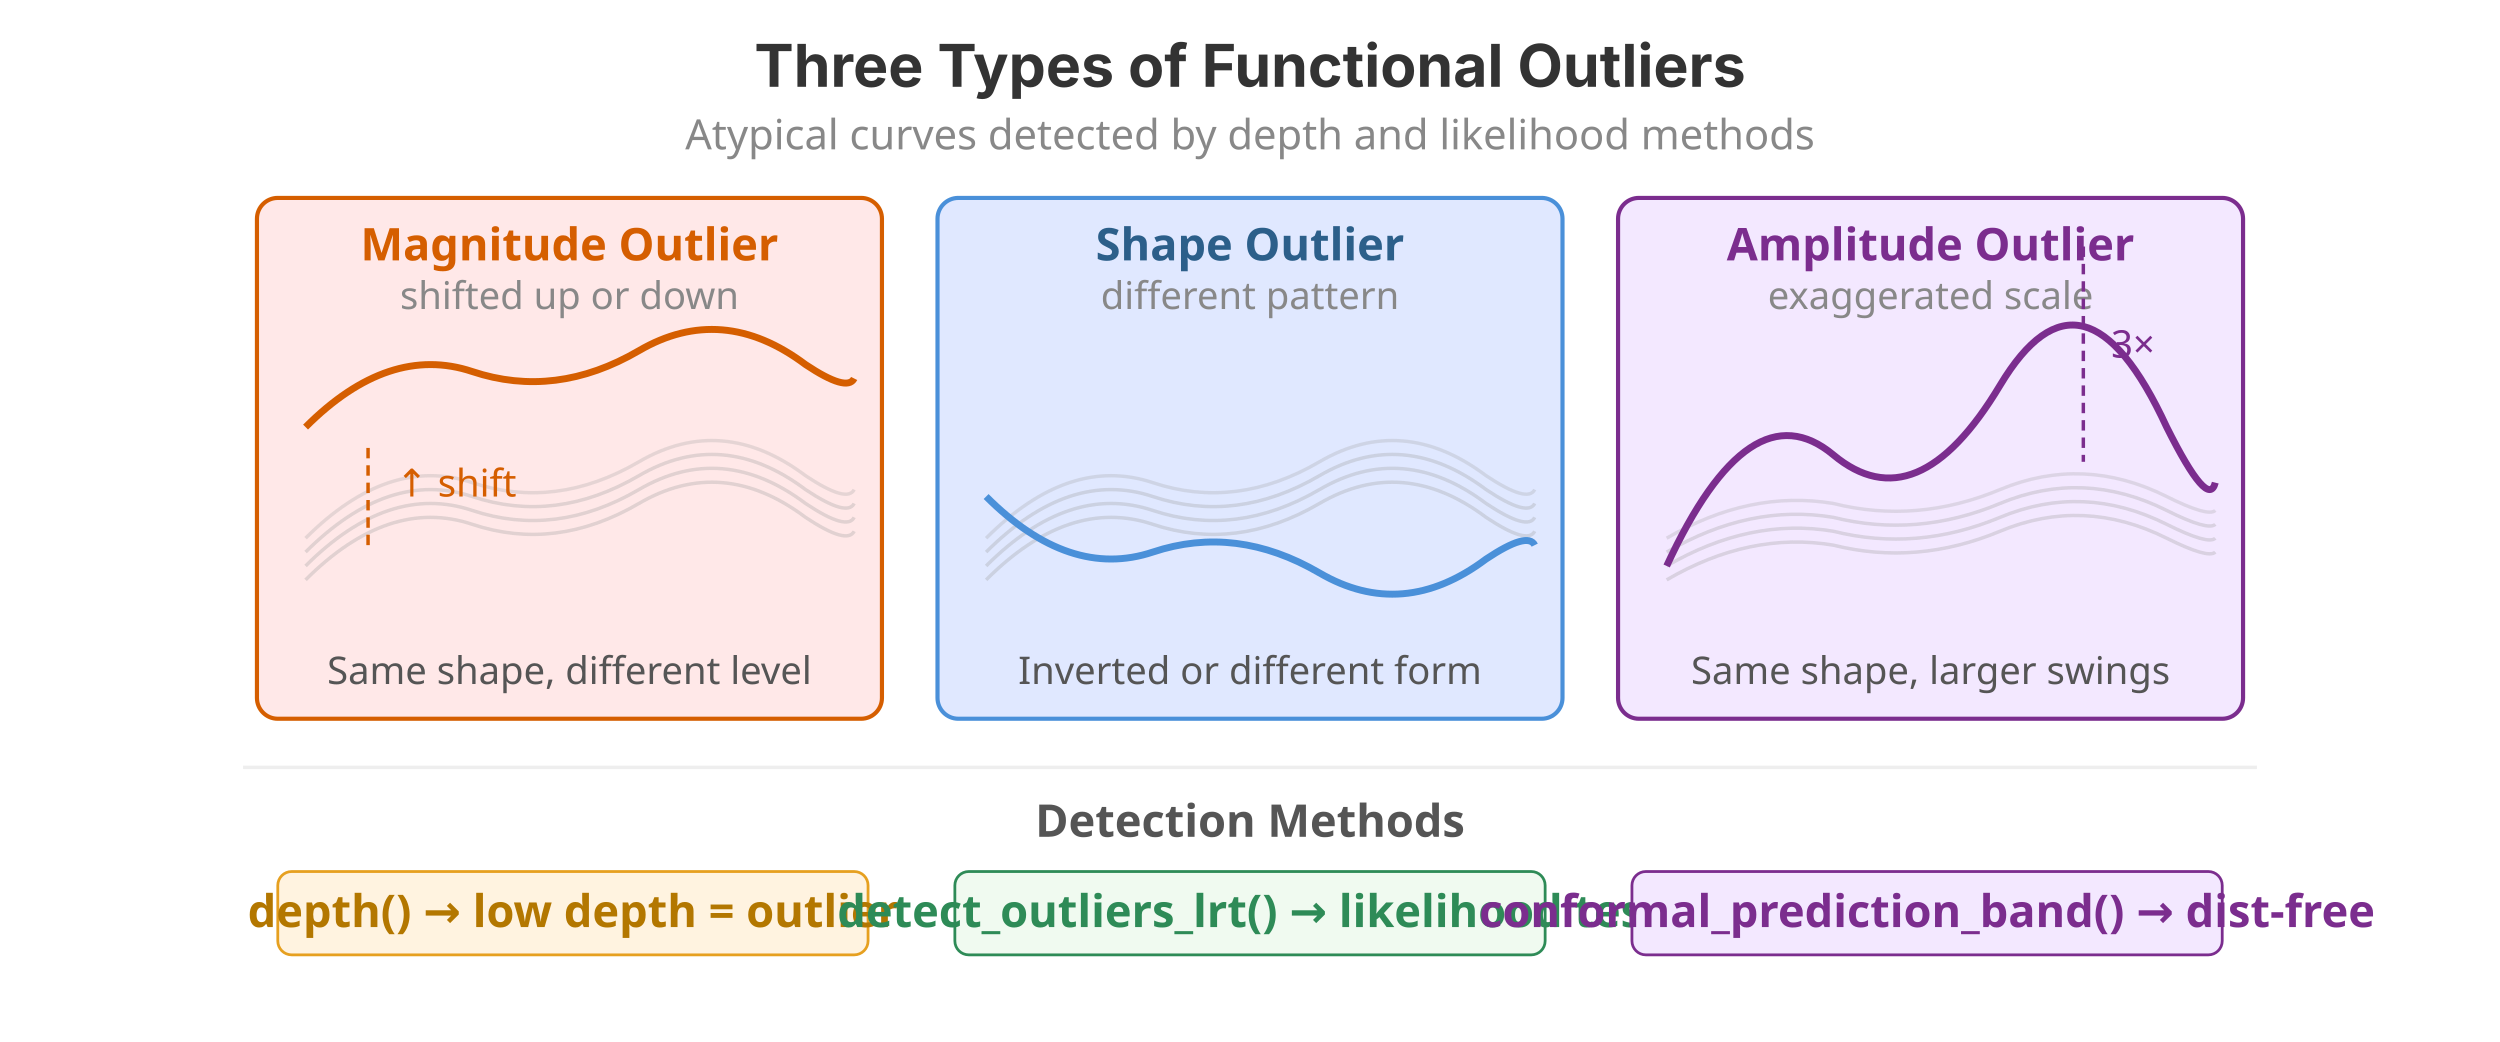
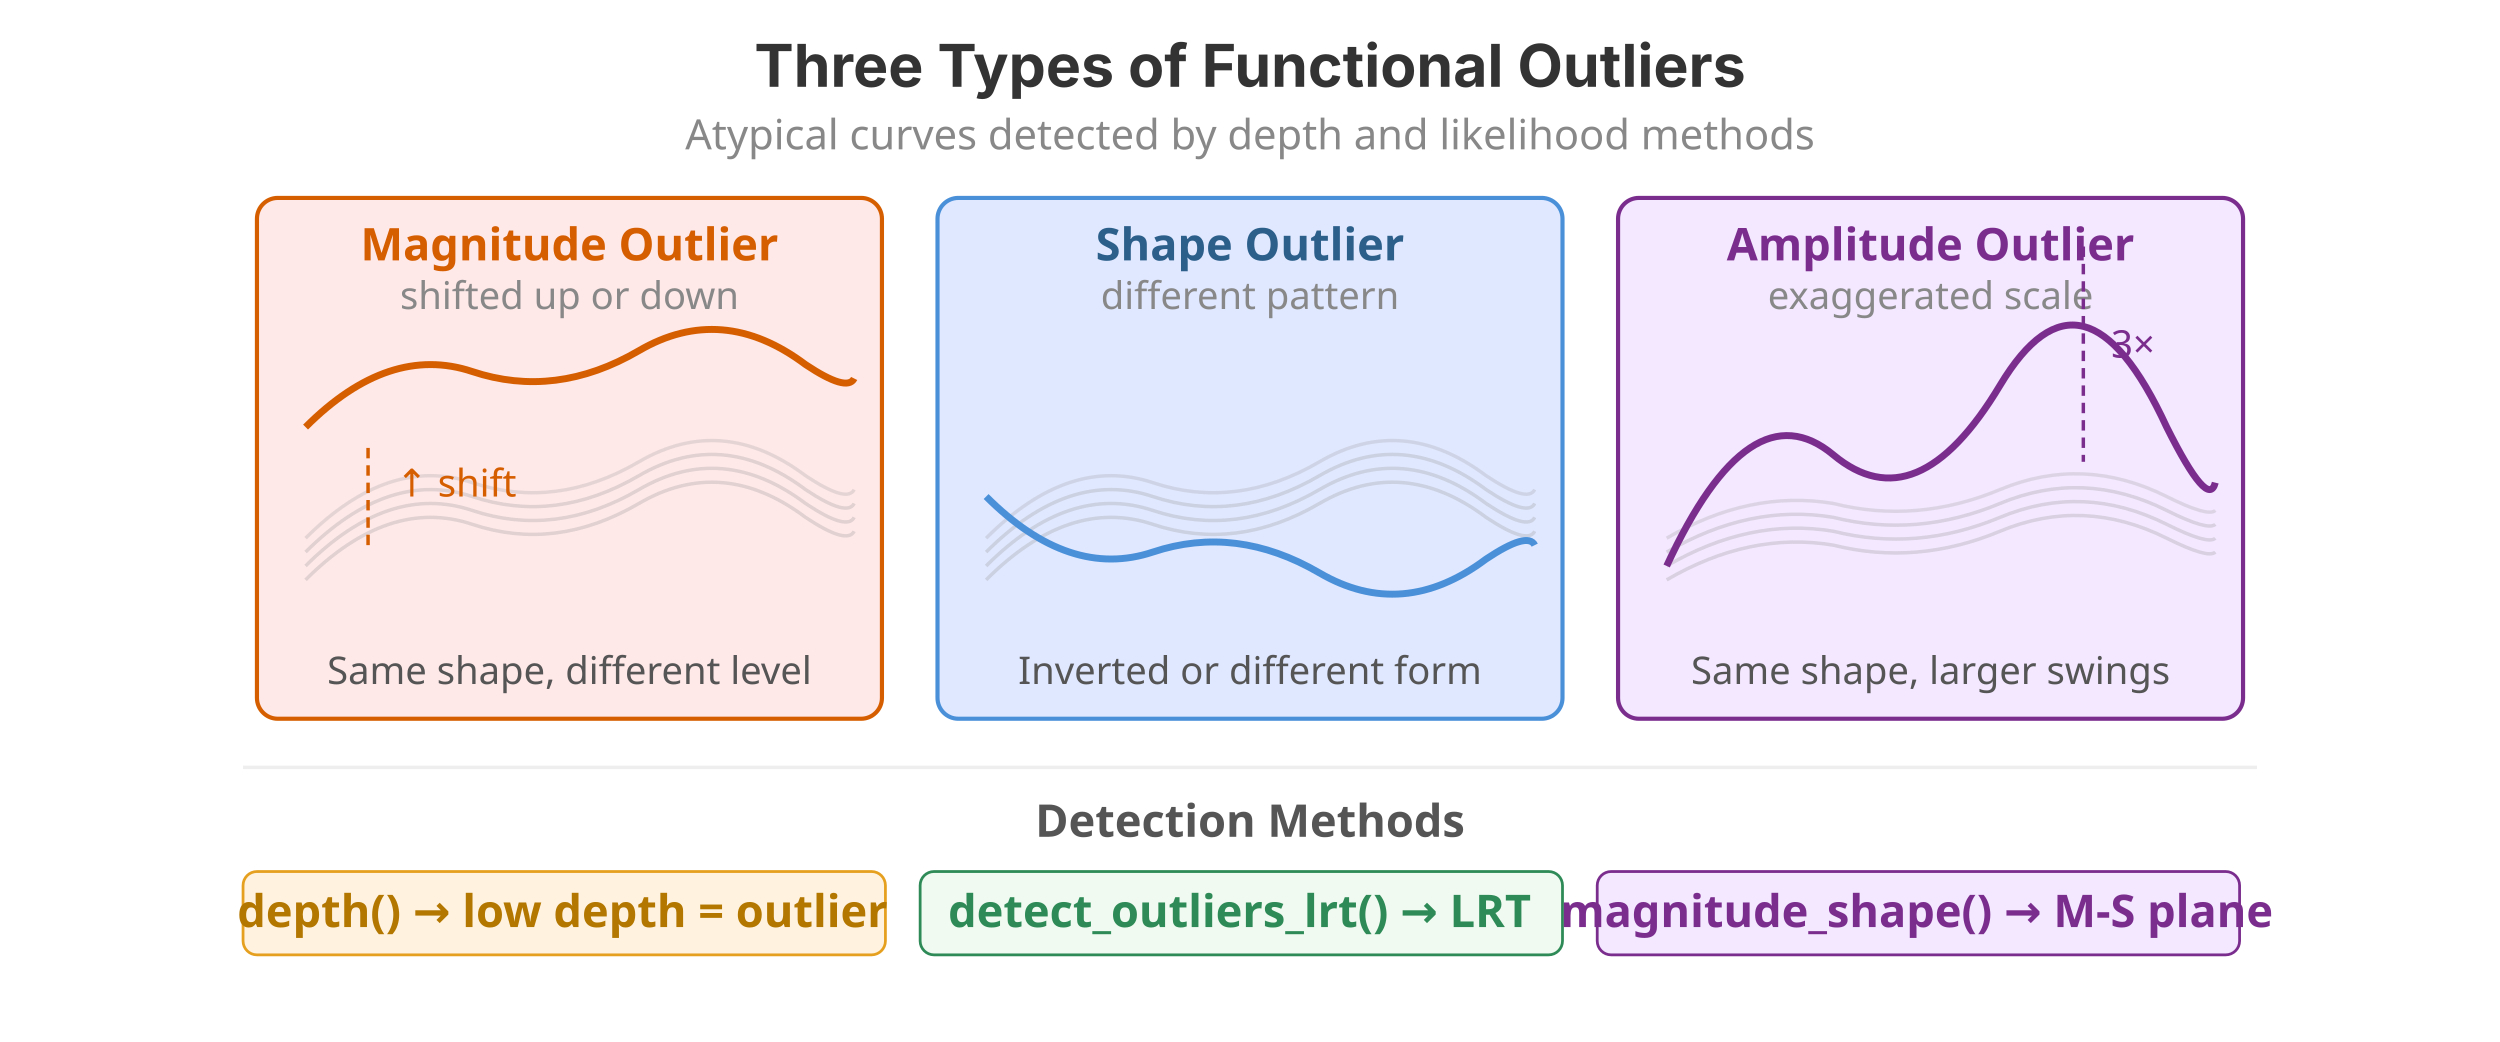
<svg xmlns="http://www.w3.org/2000/svg" viewBox="0 0 720 300" fill="none" role="img" aria-label="Three Types of Functional Outliers">
  <style>
    .ttl{font:700 17px system-ui,-apple-system,sans-serif;fill:#1a1a2e}
    .sub{font:400 12px system-ui,sans-serif;fill:#6c757d}
    .lab{font:700 13px system-ui,sans-serif}
    .sm{font:400 11px system-ui,sans-serif;fill:#495057}
    .mono{font:600 12px ui-monospace,monospace}
  </style>
  <g transform="translate(60,3)">
    <text class="ttl" x="300" y="22" text-anchor="middle" font-size="17.5" style="fill:#333">Three Types of Functional Outliers</text>
    <text class="sub" x="300" y="40" text-anchor="middle" font-size="12.5" style="fill:#888">Atypical curves detected by depth and likelihood methods</text>
    <rect x="14" y="54" width="180" height="150" rx="6" fill="#FFE8E8" stroke="#D55E00" stroke-width="1.2" />
    <text class="lab" x="104" y="72" text-anchor="middle" font-size="12.5" style="fill:#D55E00">Magnitude Outlier</text>
    <text class="sm" x="104" y="86" text-anchor="middle" font-size="10" style="fill:#888">shifted up or down</text>
    <path d="M28 156 Q52 132 76 140 Q100 148 124 134 Q148 120 172 138 Q184 146 186 142" stroke="#999" stroke-width="1" fill="none" opacity="0.3" />
    <path d="M28 160 Q52 136 76 144 Q100 152 124 138 Q148 124 172 142 Q184 150 186 146" stroke="#999" stroke-width="1" fill="none" opacity="0.3" />
    <path d="M28 164 Q52 140 76 148 Q100 156 124 142 Q148 128 172 146 Q184 154 186 150" stroke="#999" stroke-width="1" fill="none" opacity="0.3" />
    <path d="M28 152 Q52 128 76 136 Q100 144 124 130 Q148 116 172 134 Q184 142 186 138" stroke="#999" stroke-width="1" fill="none" opacity="0.25" />
    <path d="M28 120 Q52 96 76 104 Q100 112 124 98 Q148 84 172 102 Q184 110 186 106" stroke="#D55E00" stroke-width="2" fill="none" />
    <line x1="46" y1="154" x2="46" y2="124" stroke="#D55E00" stroke-width="1" stroke-dasharray="3,2" />
    <text class="sm" x="54" y="140" font-size="10" style="fill:#D55E00">↑ shift</text>
    <text class="sm" x="104" y="194" text-anchor="middle" font-size="10" style="fill:#555">Same shape, different level</text>
    <rect x="210" y="54" width="180" height="150" rx="6" fill="#E0E8FF" stroke="#4A90D9" stroke-width="1.2" />
    <text class="lab" x="300" y="72" text-anchor="middle" font-size="12.5" style="fill:#2C5F8A">Shape Outlier</text>
    <text class="sm" x="300" y="86" text-anchor="middle" font-size="10" style="fill:#888">different pattern</text>
    <path d="M224 156 Q248 132 272 140 Q296 148 320 134 Q344 120 368 138 Q380 146 382 142" stroke="#999" stroke-width="1" fill="none" opacity="0.3" />
    <path d="M224 160 Q248 136 272 144 Q296 152 320 138 Q344 124 368 142 Q380 150 382 146" stroke="#999" stroke-width="1" fill="none" opacity="0.3" />
    <path d="M224 164 Q248 140 272 148 Q296 156 320 142 Q344 128 368 146 Q380 154 382 150" stroke="#999" stroke-width="1" fill="none" opacity="0.3" />
    <path d="M224 152 Q248 128 272 136 Q296 144 320 130 Q344 116 368 134 Q380 142 382 138" stroke="#999" stroke-width="1" fill="none" opacity="0.25" />
    <path d="M224 140 Q248 164 272 156 Q296 148 320 162 Q344 176 368 158 Q380 150 382 154" stroke="#4A90D9" stroke-width="2" fill="none" />
    <text class="sm" x="300" y="194" text-anchor="middle" font-size="10" style="fill:#555">Inverted or different form</text>
    <rect x="406" y="54" width="180" height="150" rx="6" fill="#F3E8FF" stroke="#7B2D8E" stroke-width="1.2" />
    <text class="lab" x="496" y="72" text-anchor="middle" font-size="12.5" style="fill:#7B2D8E">Amplitude Outlier</text>
    <text class="sm" x="496" y="86" text-anchor="middle" font-size="10" style="fill:#888">exaggerated scale</text>
    <path d="M420 156 Q444 142 468 146 Q492 152 516 142 Q540 132 564 144 Q576 150 578 148" stroke="#999" stroke-width="1" fill="none" opacity="0.3" />
    <path d="M420 160 Q444 146 468 150 Q492 156 516 146 Q540 136 564 148 Q576 154 578 152" stroke="#999" stroke-width="1" fill="none" opacity="0.3" />
    <path d="M420 164 Q444 150 468 154 Q492 160 516 150 Q540 140 564 152 Q576 158 578 156" stroke="#999" stroke-width="1" fill="none" opacity="0.3" />
    <path d="M420 152 Q444 138 468 142 Q492 148 516 138 Q540 128 564 140 Q576 146 578 144" stroke="#999" stroke-width="1" fill="none" opacity="0.25" />
    <path d="M420 160 Q444 108 468 128 Q492 148 516 108 Q540 68 564 120 Q576 144 578 136" stroke="#7B2D8E" stroke-width="2" fill="none" />
    <line x1="540" y1="68" x2="540" y2="130" stroke="#7B2D8E" stroke-width="1" stroke-dasharray="3,2" />
    <text class="sm" x="548" y="100" font-size="10" style="fill:#7B2D8E">3×</text>
    <text class="sm" x="496" y="194" text-anchor="middle" font-size="10" style="fill:#555">Same shape, larger swings</text>
    <line x1="10" y1="218" x2="590" y2="218" stroke="#eee" stroke-width="1" />
    <text class="lab" x="300" y="238" text-anchor="middle" font-size="12.5" style="fill:#555">Detection Methods</text>
-     <rect x="20" y="248" width="170" height="24" rx="4" fill="#FFF3E0" stroke="#E6A020" stroke-width="0.8" />
-     <text class="lab" x="105" y="264" text-anchor="middle" font-size="10" style="fill:#B37700">depth() → low depth = outlier</text>
-     <rect x="215" y="248" width="170" height="24" rx="4" fill="#F0FAF0" stroke="#2E8B57" stroke-width="0.8" />
-     <text class="lab" x="300" y="264" text-anchor="middle" font-size="10" style="fill:#2E8B57">detect_outliers_lrt() → likelihood test</text>
-     <rect x="410" y="248" width="170" height="24" rx="4" fill="#F3E8FF" stroke="#7B2D8E" stroke-width="0.8" />
-     <text class="lab" x="495" y="264" text-anchor="middle" font-size="10" style="fill:#7B2D8E">conformal_prediction_band() → dist-free</text>
+     <rect x="10" y="248" width="185" height="24" rx="4" fill="#FFF3E0" stroke="#E6A020" stroke-width="0.8" />
+     <text class="lab" x="102" y="264" text-anchor="middle" font-size="10" style="fill:#B37700">depth() → low depth = outlier</text>
+     <rect x="205" y="248" width="185" height="24" rx="4" fill="#F0FAF0" stroke="#2E8B57" stroke-width="0.8" />
+     <text class="lab" x="297" y="264" text-anchor="middle" font-size="10" style="fill:#2E8B57">detect_outliers_lrt() → LRT</text>
+     <rect x="400" y="248" width="185" height="24" rx="4" fill="#F3E8FF" stroke="#7B2D8E" stroke-width="0.8" />
+     <text class="lab" x="492" y="264" text-anchor="middle" font-size="10" style="fill:#7B2D8E">magnitude_shape() → M-S plane</text>
  </g>
</svg>
